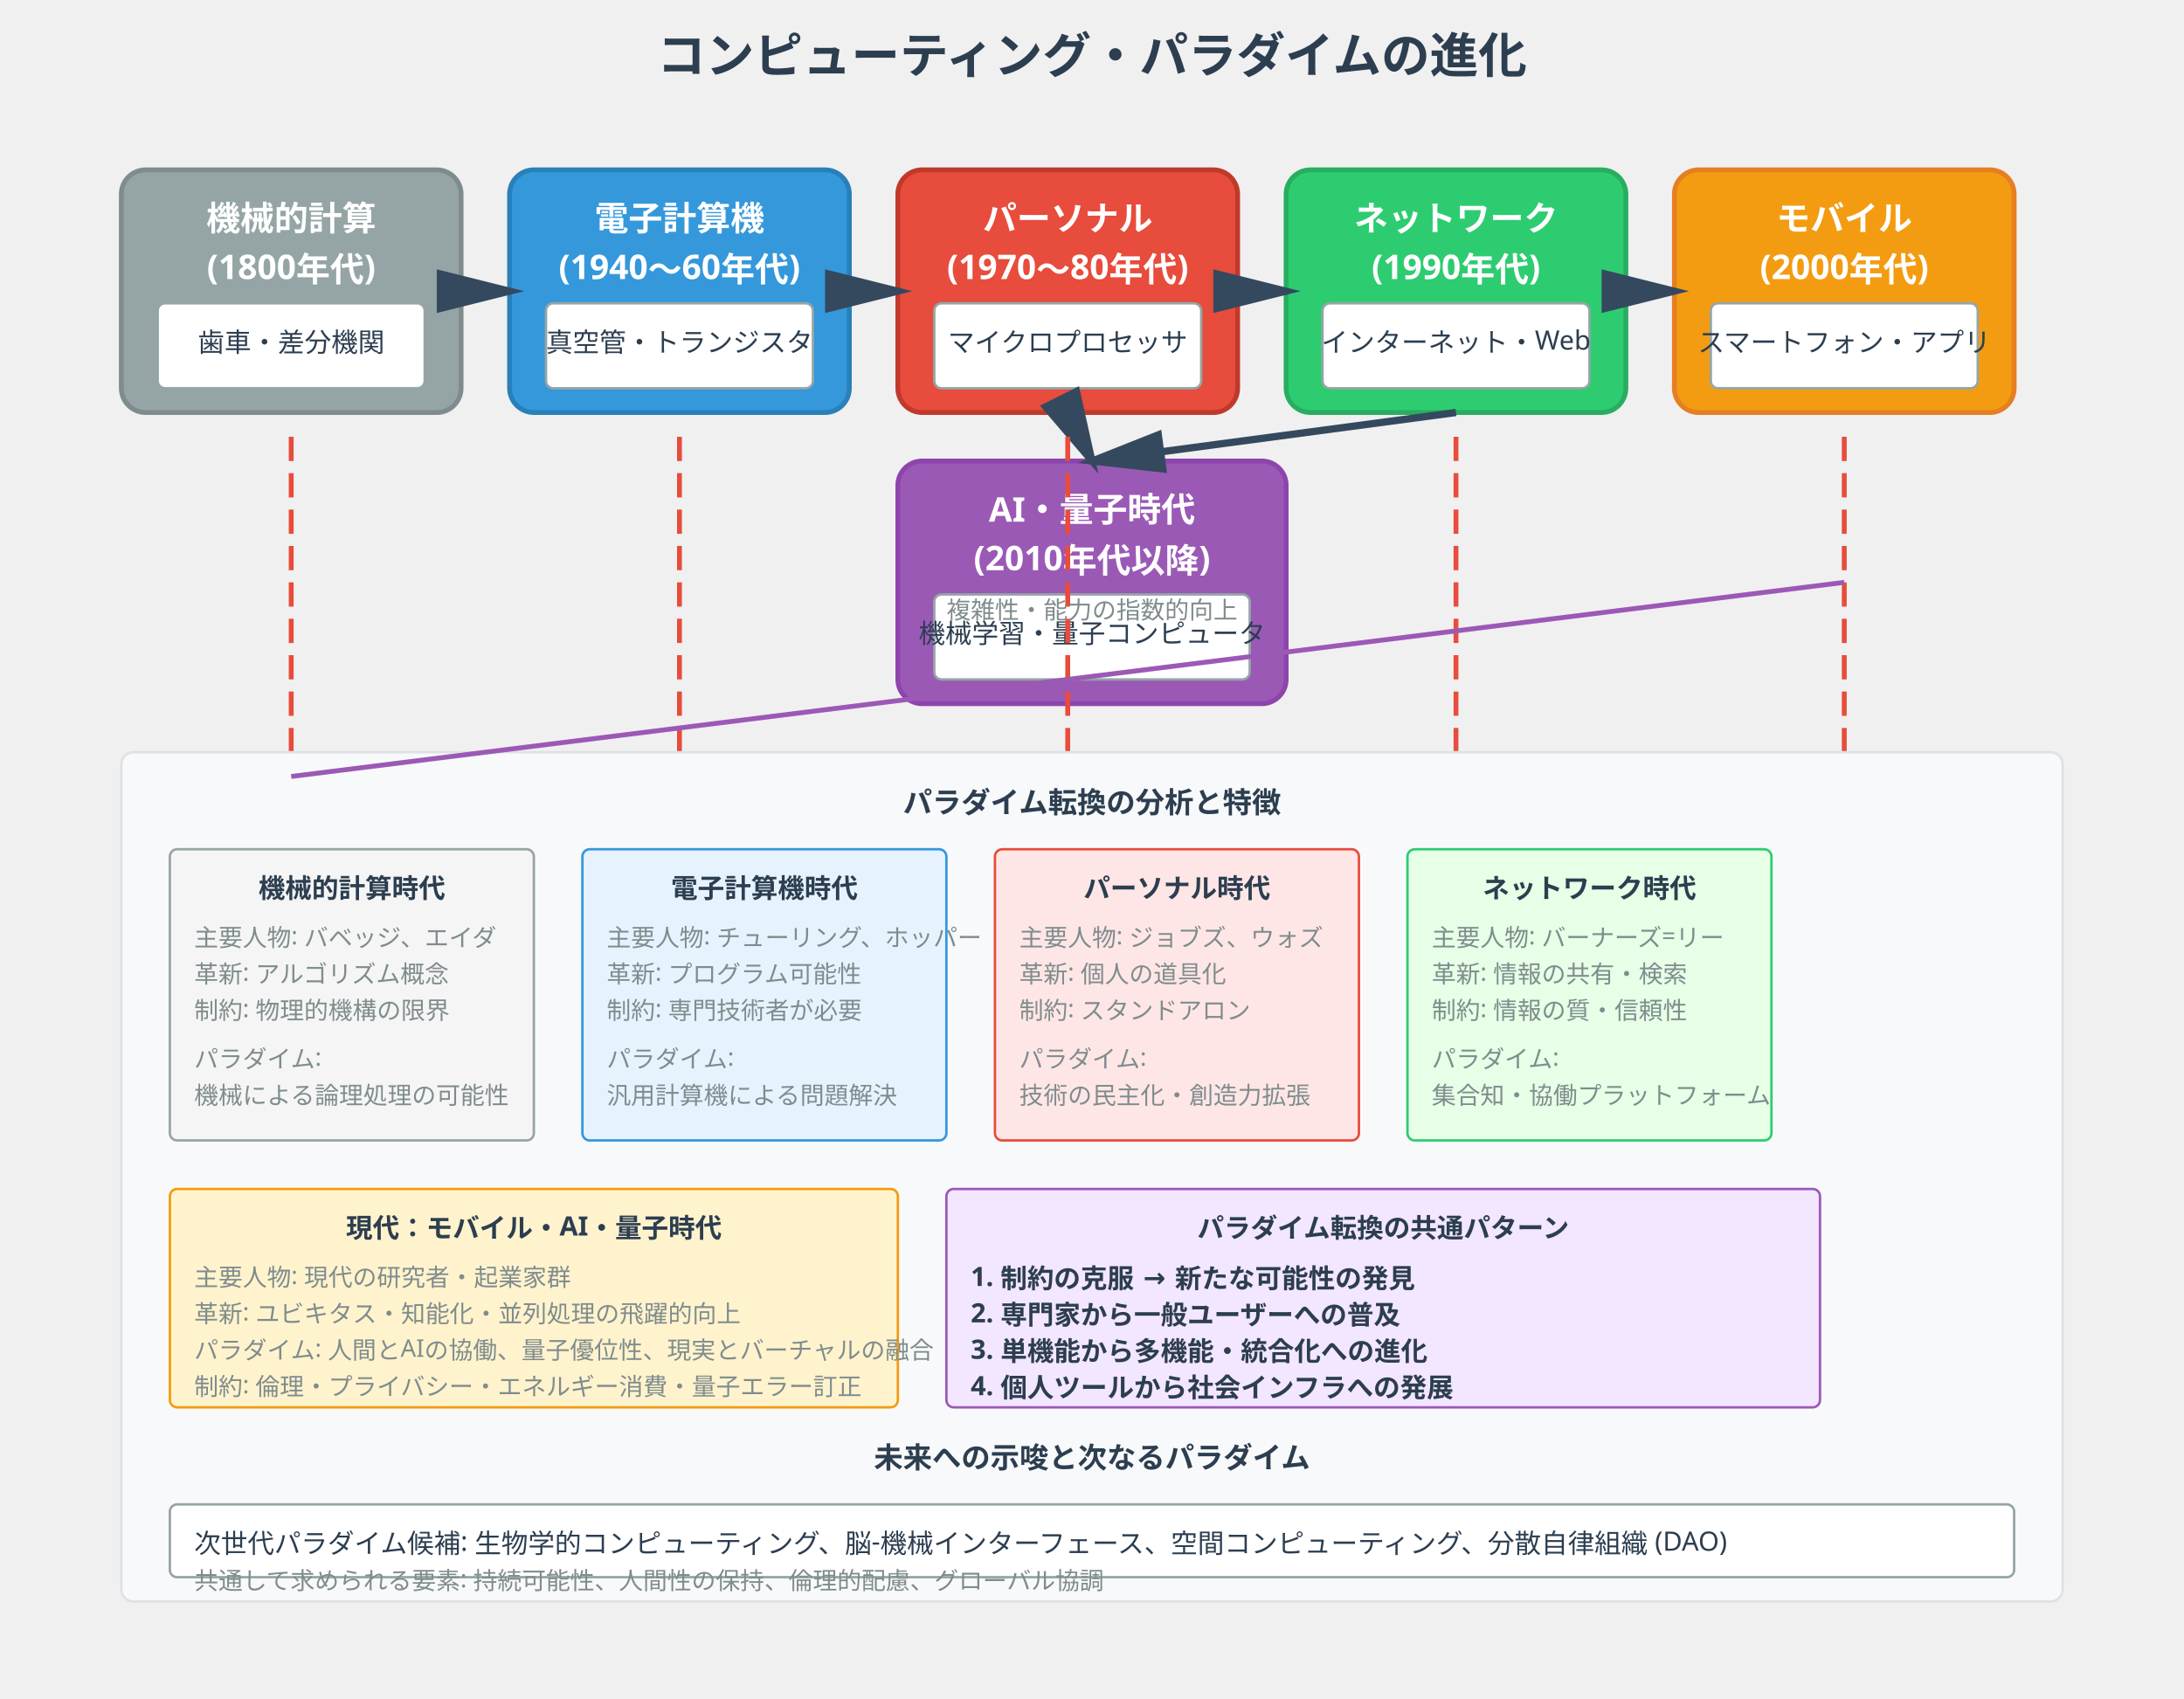
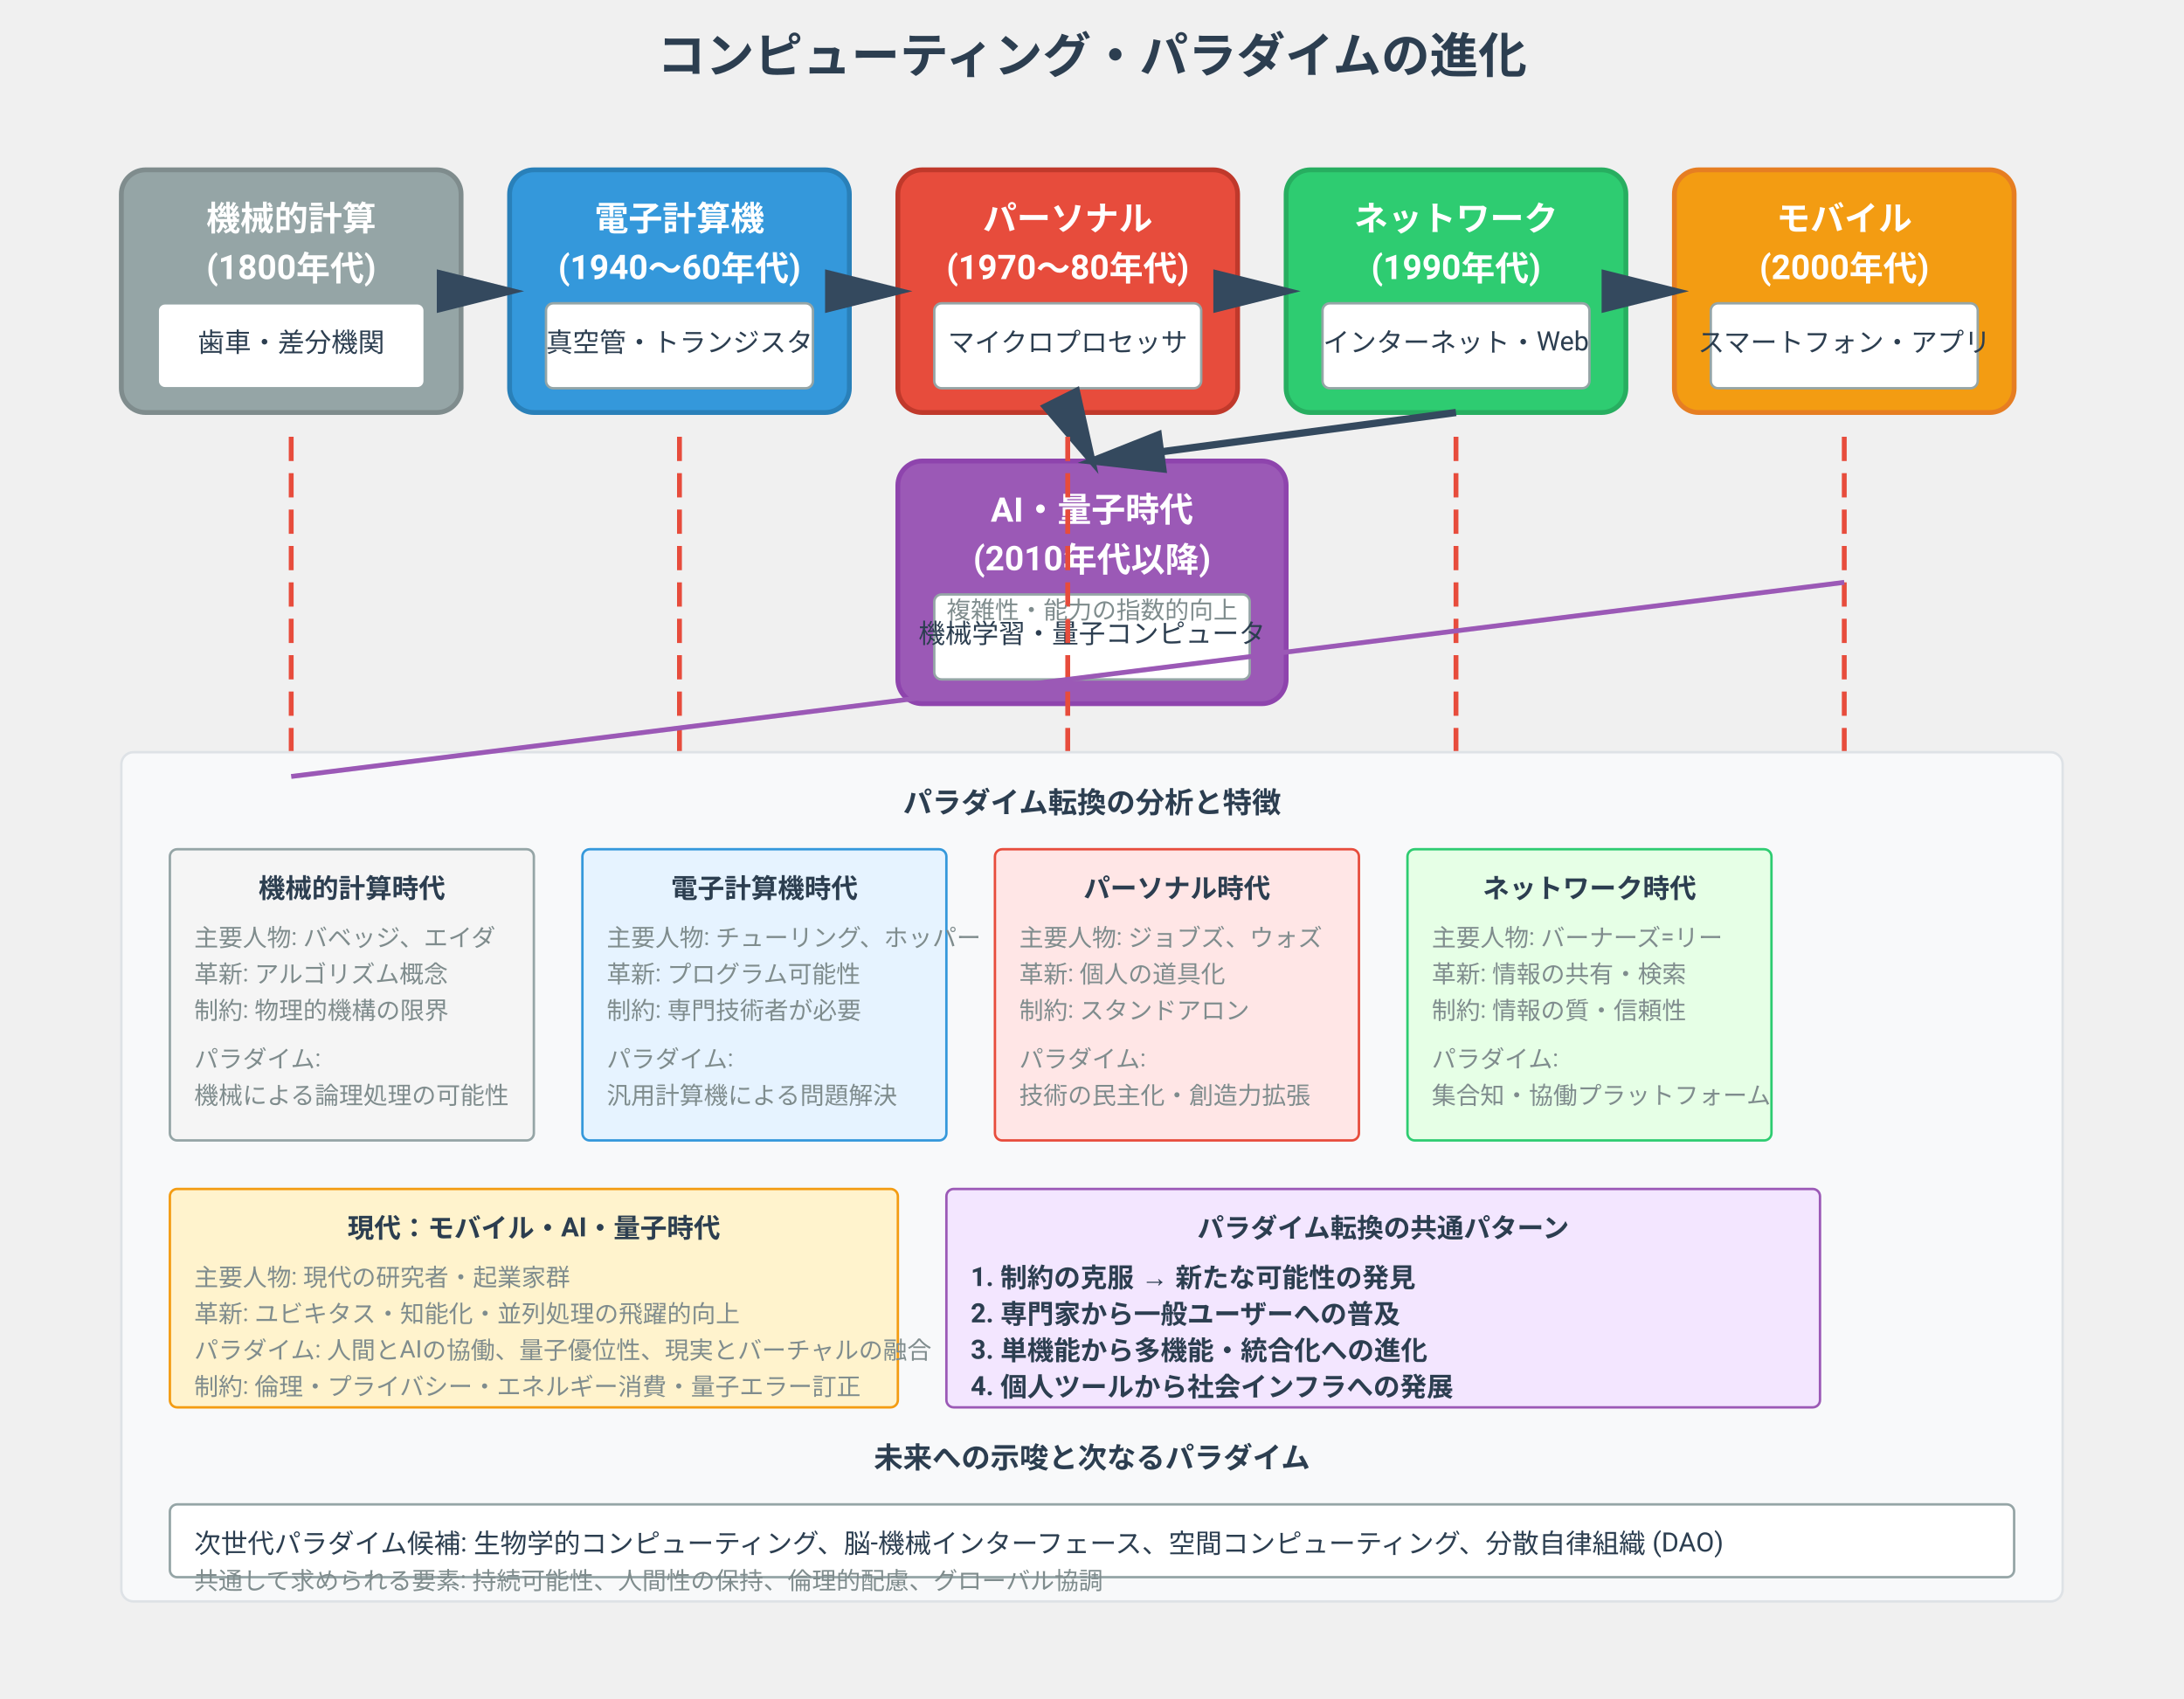
<svg xmlns="http://www.w3.org/2000/svg" width="900" height="700" viewBox="0 0 900 700">
  <defs>
    <style>
-       .title { font-family: 'Noto Sans JP', sans-serif; font-size: 20px; font-weight: bold; fill: #2c3e50; }
-       .paradigm-title { font-family: 'Noto Sans JP', sans-serif; font-size: 14px; font-weight: bold; fill: #fff; }
-       .component-title { font-family: 'Noto Sans JP', sans-serif; font-size: 12px; font-weight: bold; fill: #2c3e50; }
-       .text-content { font-family: 'Noto Sans JP', sans-serif; font-size: 11px; fill: #2c3e50; }
-       .small-text { font-family: 'Noto Sans JP', sans-serif; font-size: 10px; fill: #7f8c8d; }
+       .title { font-family: -apple-system, BlinkMacSystemFont, 'Segoe UI', Roboto, 'Helvetica Neue', Arial, 'Noto Sans', sans-serif, 'Apple Color Emoji', 'Segoe UI Emoji', 'Segoe UI Symbol', 'Noto Color Emoji'; font-size: 20px; font-weight: bold; fill: #2c3e50; }
+       .paradigm-title { font-family: -apple-system, BlinkMacSystemFont, 'Segoe UI', Roboto, 'Helvetica Neue', Arial, 'Noto Sans', sans-serif, 'Apple Color Emoji', 'Segoe UI Emoji', 'Segoe UI Symbol', 'Noto Color Emoji'; font-size: 14px; font-weight: bold; fill: #fff; }
+       .component-title { font-family: -apple-system, BlinkMacSystemFont, 'Segoe UI', Roboto, 'Helvetica Neue', Arial, 'Noto Sans', sans-serif, 'Apple Color Emoji', 'Segoe UI Emoji', 'Segoe UI Symbol', 'Noto Color Emoji'; font-size: 12px; font-weight: bold; fill: #2c3e50; }
+       .text-content { font-family: -apple-system, BlinkMacSystemFont, 'Segoe UI', Roboto, 'Helvetica Neue', Arial, 'Noto Sans', sans-serif, 'Apple Color Emoji', 'Segoe UI Emoji', 'Segoe UI Symbol', 'Noto Color Emoji'; font-size: 11px; fill: #2c3e50; }
+       .small-text { font-family: -apple-system, BlinkMacSystemFont, 'Segoe UI', Roboto, 'Helvetica Neue', Arial, 'Noto Sans', sans-serif, 'Apple Color Emoji', 'Segoe UI Emoji', 'Segoe UI Symbol', 'Noto Color Emoji'; font-size: 10px; fill: #7f8c8d; }
      .mechanical-box { fill: #95a5a6; stroke: #7f8c8d; stroke-width: 2; }
      .electronic-box { fill: #3498db; stroke: #2980b9; stroke-width: 2; }
      .personal-box { fill: #e74c3c; stroke: #c0392b; stroke-width: 2; }
      .network-box { fill: #2ecc71; stroke: #27ae60; stroke-width: 2; }
      .mobile-box { fill: #f39c12; stroke: #e67e22; stroke-width: 2; }
      .ai-box { fill: #9b59b6; stroke: #8e44ad; stroke-width: 2; }
      .component { fill: #fff; stroke: #95a5a6; stroke-width: 1; }
      .evolution-arrow { stroke: #34495e; stroke-width: 3; fill: none; marker-end: url(#arrowhead); }
      .paradigm-shift { stroke: #e74c3c; stroke-width: 2; stroke-dasharray: 10,5; fill: none; }
      .complexity-curve { stroke: #9b59b6; stroke-width: 2; fill: none; }
    </style>
    <marker id="arrowhead" markerWidth="12" markerHeight="12" refX="10" refY="3" orient="auto">
      <polygon points="0 0, 12 3, 0 6" fill="#34495e" />
    </marker>
  </defs>
  <text x="450" y="30" class="title" text-anchor="middle">コンピューティング・パラダイムの進化</text>
  <g id="mechanical">
    <rect x="50" y="70" width="140" height="100" class="mechanical-box" rx="10" />
    <text x="120" y="95" class="paradigm-title" text-anchor="middle">機械的計算</text>
    <text x="120" y="115" class="paradigm-title" text-anchor="middle">(1800年代)</text>
    <rect x="65" y="125" width="110" height="35" class="component" rx="3" />
    <text x="120" y="145" class="text-content" text-anchor="middle">歯車・差分機関</text>
  </g>
  <g id="electronic">
    <rect x="210" y="70" width="140" height="100" class="electronic-box" rx="10" />
    <text x="280" y="95" class="paradigm-title" text-anchor="middle">電子計算機</text>
    <text x="280" y="115" class="paradigm-title" text-anchor="middle">(1940〜60年代)</text>
    <rect x="225" y="125" width="110" height="35" class="component" rx="3" />
    <text x="280" y="145" class="text-content" text-anchor="middle">真空管・トランジスタ</text>
  </g>
  <g id="personal">
    <rect x="370" y="70" width="140" height="100" class="personal-box" rx="10" />
    <text x="440" y="95" class="paradigm-title" text-anchor="middle">パーソナル</text>
    <text x="440" y="115" class="paradigm-title" text-anchor="middle">(1970〜80年代)</text>
    <rect x="385" y="125" width="110" height="35" class="component" rx="3" />
    <text x="440" y="145" class="text-content" text-anchor="middle">マイクロプロセッサ</text>
  </g>
  <g id="network">
    <rect x="530" y="70" width="140" height="100" class="network-box" rx="10" />
    <text x="600" y="95" class="paradigm-title" text-anchor="middle">ネットワーク</text>
    <text x="600" y="115" class="paradigm-title" text-anchor="middle">(1990年代)</text>
    <rect x="545" y="125" width="110" height="35" class="component" rx="3" />
    <text x="600" y="145" class="text-content" text-anchor="middle">インターネット・Web</text>
  </g>
  <g id="mobile">
    <rect x="690" y="70" width="140" height="100" class="mobile-box" rx="10" />
    <text x="760" y="95" class="paradigm-title" text-anchor="middle">モバイル</text>
    <text x="760" y="115" class="paradigm-title" text-anchor="middle">(2000年代)</text>
    <rect x="705" y="125" width="110" height="35" class="component" rx="3" />
    <text x="760" y="145" class="text-content" text-anchor="middle">スマートフォン・アプリ</text>
  </g>
  <g id="ai-quantum">
    <rect x="370" y="190" width="160" height="100" class="ai-box" rx="10" />
    <text x="450" y="215" class="paradigm-title" text-anchor="middle">AI・量子時代</text>
    <text x="450" y="235" class="paradigm-title" text-anchor="middle">(2010年代以降)</text>
    <rect x="385" y="245" width="130" height="35" class="component" rx="3" />
    <text x="450" y="265" class="text-content" text-anchor="middle">機械学習・量子コンピュータ</text>
  </g>
  <path d="M 190 120 L 210 120" class="evolution-arrow" />
  <path d="M 350 120 L 370 120" class="evolution-arrow" />
  <path d="M 510 120 L 530 120" class="evolution-arrow" />
  <path d="M 670 120 L 690 120" class="evolution-arrow" />
  <path d="M 600 170 L 450 190" class="evolution-arrow" />
  <path d="M 440 170 L 450 190" class="evolution-arrow" />
  <line x1="120" y1="180" x2="120" y2="320" class="paradigm-shift" />
  <line x1="280" y1="180" x2="280" y2="320" class="paradigm-shift" />
  <line x1="440" y1="180" x2="440" y2="320" class="paradigm-shift" />
  <line x1="600" y1="180" x2="600" y2="320" class="paradigm-shift" />
  <line x1="760" y1="180" x2="760" y2="320" class="paradigm-shift" />
  <g id="analysis">
    <rect x="50" y="310" width="800" height="350" fill="#f8f9fa" stroke="#dee2e6" stroke-width="1" rx="5" />
    <text x="450" y="335" class="component-title" text-anchor="middle">パラダイム転換の分析と特徴</text>
    <rect x="70" y="350" width="150" height="120" fill="#f5f5f5" stroke="#95a5a6" stroke-width="1" rx="3" />
    <text x="145" y="370" class="text-content" text-anchor="middle" font-weight="bold">機械的計算時代</text>
    <text x="80" y="390" class="small-text">主要人物: バベッジ、エイダ</text>
    <text x="80" y="405" class="small-text">革新: アルゴリズム概念</text>
    <text x="80" y="420" class="small-text">制約: 物理的機構の限界</text>
    <text x="80" y="440" class="small-text">パラダイム:</text>
    <text x="80" y="455" class="small-text">機械による論理処理の可能性</text>
    <rect x="240" y="350" width="150" height="120" fill="#e6f3ff" stroke="#3498db" stroke-width="1" rx="3" />
    <text x="315" y="370" class="text-content" text-anchor="middle" font-weight="bold">電子計算機時代</text>
    <text x="250" y="390" class="small-text">主要人物: チューリング、ホッパー</text>
    <text x="250" y="405" class="small-text">革新: プログラム可能性</text>
    <text x="250" y="420" class="small-text">制約: 専門技術者が必要</text>
    <text x="250" y="440" class="small-text">パラダイム:</text>
    <text x="250" y="455" class="small-text">汎用計算機による問題解決</text>
    <rect x="410" y="350" width="150" height="120" fill="#ffe6e6" stroke="#e74c3c" stroke-width="1" rx="3" />
    <text x="485" y="370" class="text-content" text-anchor="middle" font-weight="bold">パーソナル時代</text>
    <text x="420" y="390" class="small-text">主要人物: ジョブズ、ウォズ</text>
    <text x="420" y="405" class="small-text">革新: 個人の道具化</text>
    <text x="420" y="420" class="small-text">制約: スタンドアロン</text>
    <text x="420" y="440" class="small-text">パラダイム:</text>
    <text x="420" y="455" class="small-text">技術の民主化・創造力拡張</text>
    <rect x="580" y="350" width="150" height="120" fill="#e6ffe6" stroke="#2ecc71" stroke-width="1" rx="3" />
    <text x="655" y="370" class="text-content" text-anchor="middle" font-weight="bold">ネットワーク時代</text>
    <text x="590" y="390" class="small-text">主要人物: バーナーズ=リー</text>
    <text x="590" y="405" class="small-text">革新: 情報の共有・検索</text>
    <text x="590" y="420" class="small-text">制約: 情報の質・信頼性</text>
    <text x="590" y="440" class="small-text">パラダイム:</text>
    <text x="590" y="455" class="small-text">集合知・協働プラットフォーム</text>
    <rect x="70" y="490" width="300" height="90" fill="#fff3cd" stroke="#f39c12" stroke-width="1" rx="3" />
    <text x="220" y="510" class="text-content" text-anchor="middle" font-weight="bold">現代：モバイル・AI・量子時代</text>
    <text x="80" y="530" class="small-text">主要人物: 現代の研究者・起業家群</text>
    <text x="80" y="545" class="small-text">革新: ユビキタス・知能化・並列処理の飛躍的向上</text>
    <text x="80" y="560" class="small-text">パラダイム: 人間とAIの協働、量子優位性、現実とバーチャルの融合</text>
    <text x="80" y="575" class="small-text">制約: 倫理・プライバシー・エネルギー消費・量子エラー訂正</text>
    <rect x="390" y="490" width="360" height="90" fill="#f3e6ff" stroke="#9b59b6" stroke-width="1" rx="3" />
    <text x="570" y="510" class="text-content" text-anchor="middle" font-weight="bold">パラダイム転換の共通パターン</text>
    <text x="400" y="530" class="text-content" font-weight="bold">1. 制約の克服 → 新たな可能性の発見</text>
    <text x="400" y="545" class="text-content" font-weight="bold">2. 専門家から一般ユーザーへの普及</text>
    <text x="400" y="560" class="text-content" font-weight="bold">3. 単機能から多機能・統合化への進化</text>
    <text x="400" y="575" class="text-content" font-weight="bold">4. 個人ツールから社会インフラへの発展</text>
    <text x="450" y="605" class="component-title" text-anchor="middle">未来への示唆と次なるパラダイム</text>
    <rect x="70" y="620" width="760" height="30" fill="#fff" stroke="#95a5a6" stroke-width="1" rx="3" />
    <text x="80" y="640" class="text-content">次世代パラダイム候補: 生物学的コンピューティング、脳-機械インターフェース、空間コンピューティング、分散自律組織 (DAO)</text>
    <text x="80" y="655" class="small-text">共通して求められる要素: 持続可能性、人間性の保持、倫理的配慮、グローバル協調</text>
  </g>
  <path d="M 120 320 Q 280 300 440 280 Q 600 260 760 240" class="complexity-curve" />
  <text x="450" y="255" class="small-text" text-anchor="middle">複雑性・能力の指数的向上</text>
</svg>
